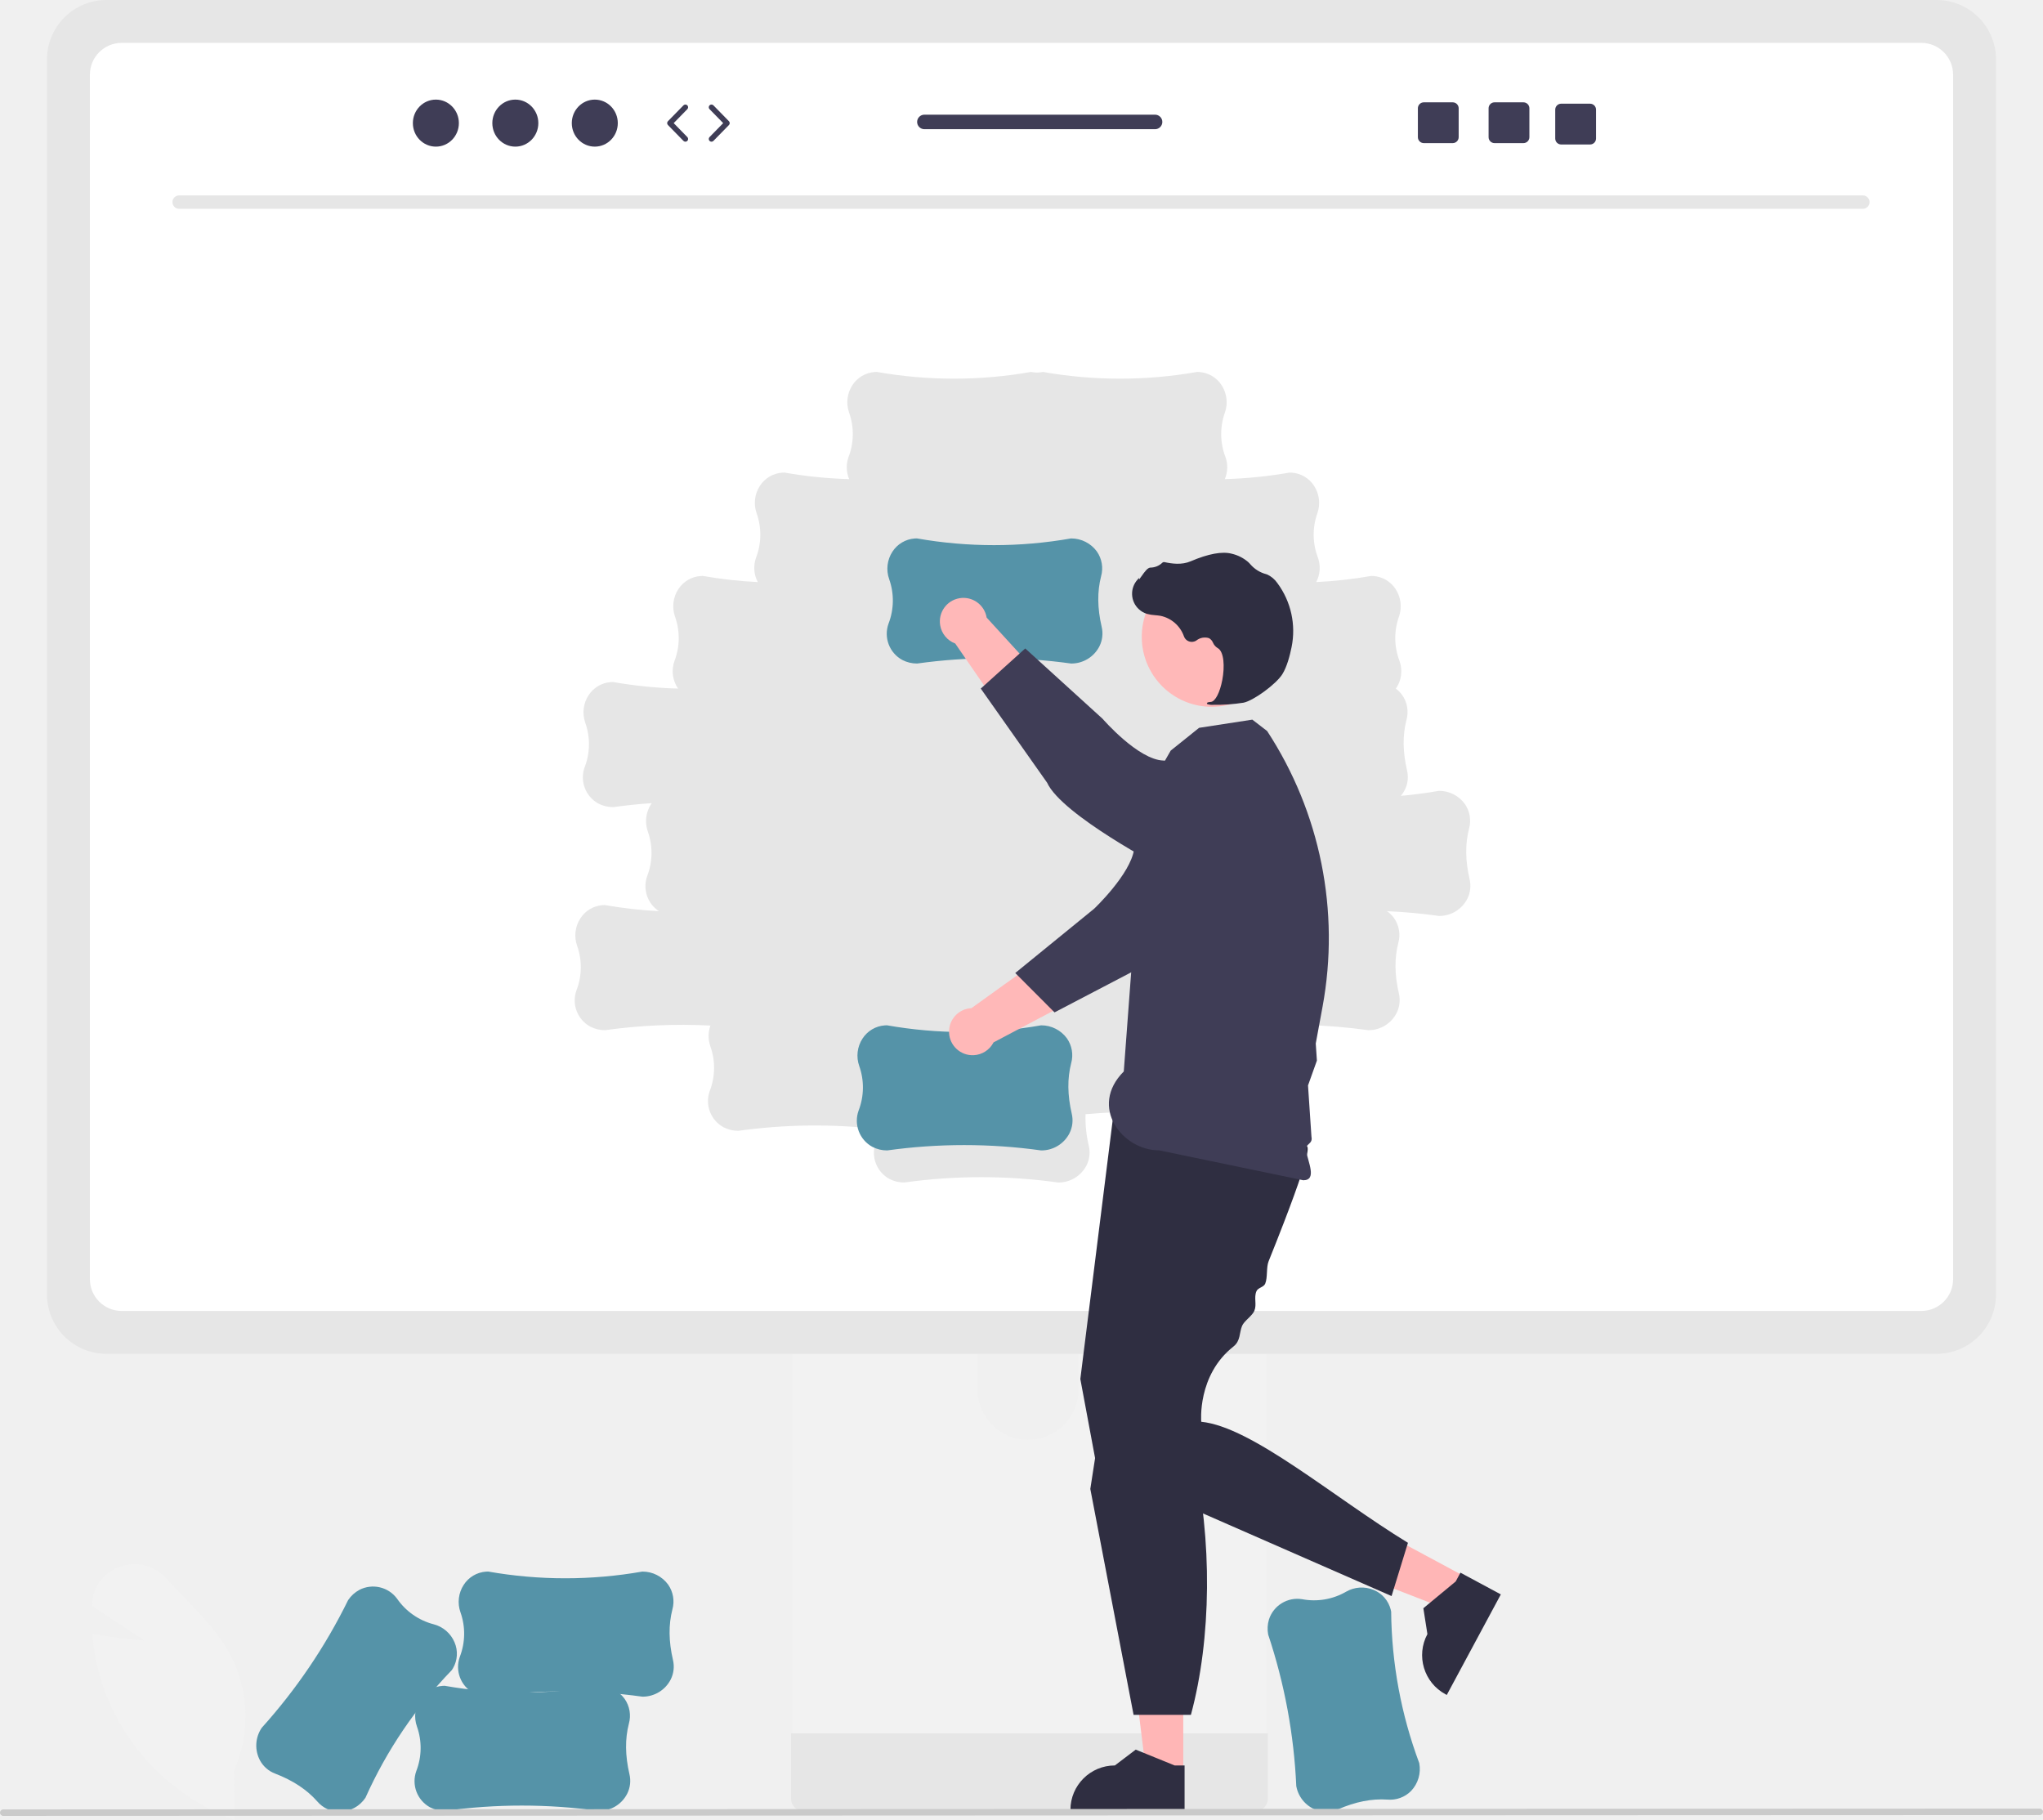
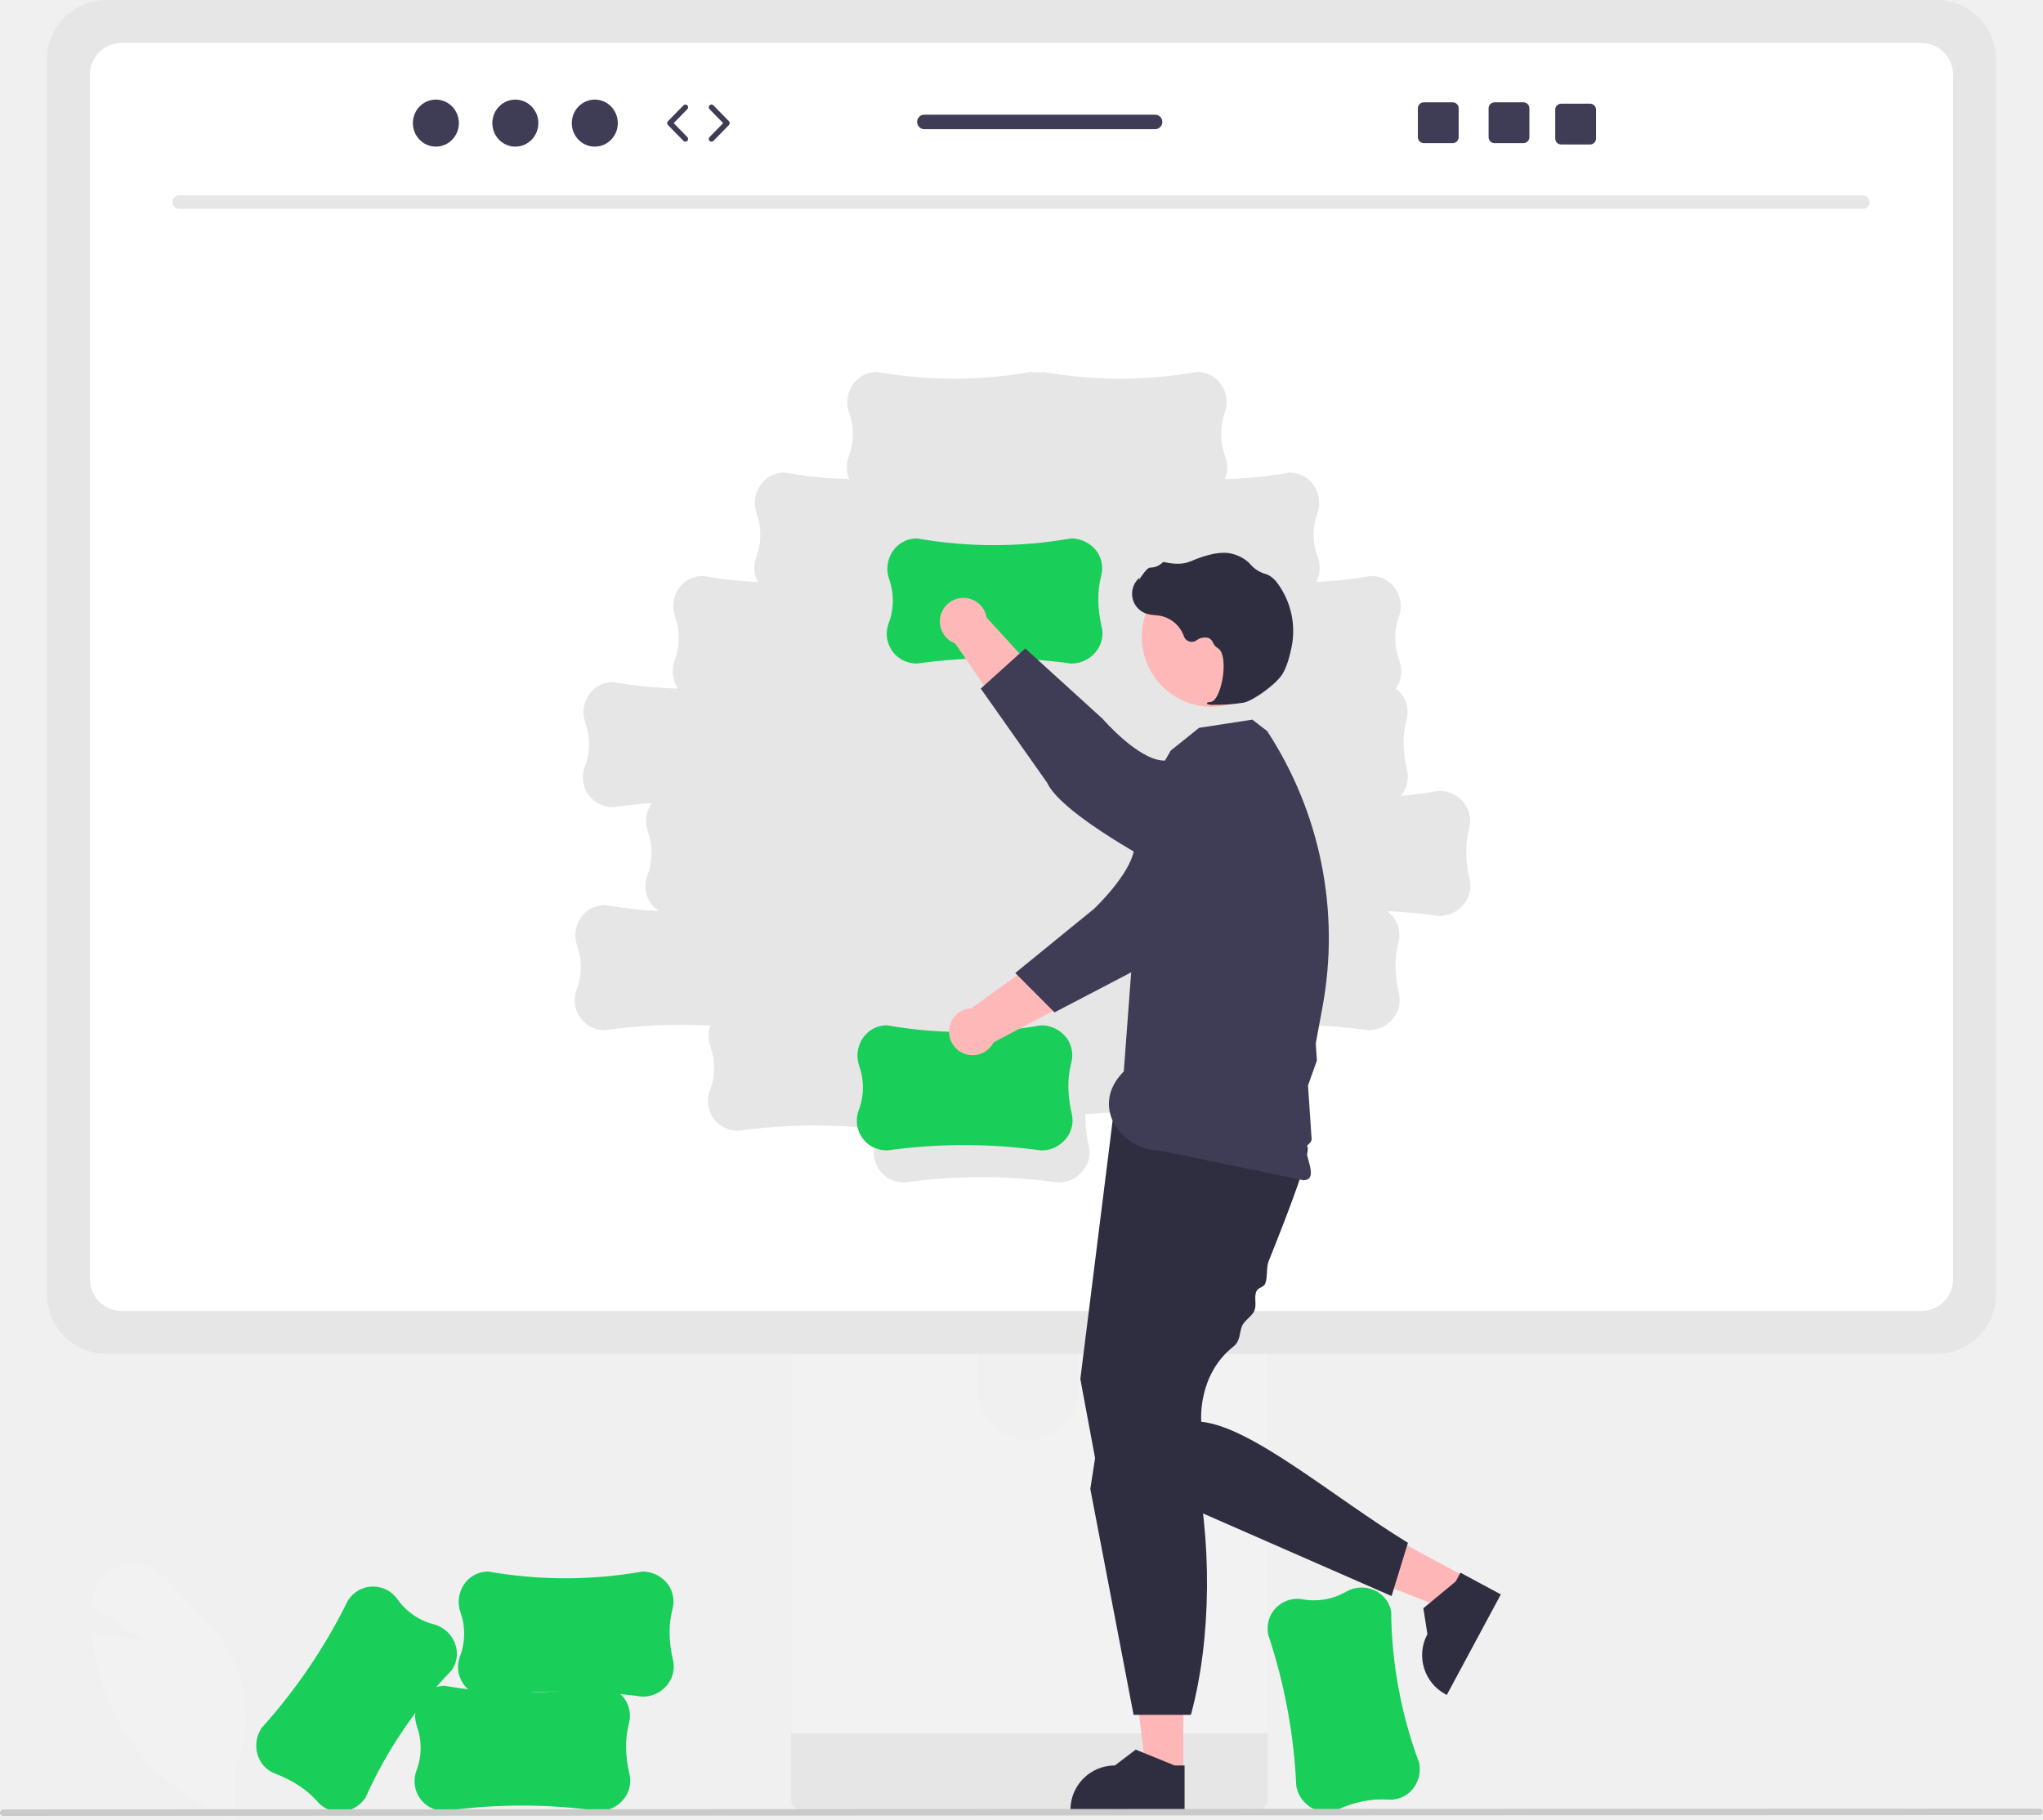
<svg xmlns="http://www.w3.org/2000/svg" width="751.119" height="669.03" viewBox="0 0 751.119 669.03">
  <path d="M86.152,669.03l-.654-.243c-22.143-8.352-39.491-26.021-47.436-48.313-2.153-6.195-3.516-12.637-4.059-19.173l-.053-.624,.616,.11c7.354,1.32,15.073,2.049,18.513,2.334l-19.296-12.769,.035-.663c.3-6.234,4.363-11.657,10.261-13.698,5.954-2.199,12.647-.554,16.904,4.154,1.918,2.082,3.947,4.178,5.908,6.205,6.74,6.965,13.709,14.168,18.116,22.671,6.627,13.101,6.987,28.494,.979,41.891l.168,18.118Z" fill="#f2f2f2" />
-   <path d="M476.589,656.657l-.008-.069c-.853-18.939-4.328-37.668-10.326-55.652l-.006-.03c-.35-1.847-.248-3.751,.296-5.55,1.675-5.157,6.87-8.314,12.219-7.426,5.525,1.038,11.24,.062,16.108-2.75,3.092-1.793,6.843-2.042,10.144-.671,3.113,1.269,5.441,3.936,6.278,7.191,.065,.256,.123,.515,.172,.778,.176,19.028,3.671,37.879,10.328,55.705l.004,.023c.696,3.681-.415,7.473-2.988,10.196-2.274,2.308-5.461,3.479-8.689,3.192-5.794-.395-11.754,.78-18.218,3.595-2.258,1.005-4.797,1.183-7.174,.504-4.203-1.232-7.352-4.727-8.141-9.035Z" fill="#5593a8" />
+   <path d="M476.589,656.657l-.008-.069c-.853-18.939-4.328-37.668-10.326-55.652l-.006-.03c-.35-1.847-.248-3.751,.296-5.55,1.675-5.157,6.87-8.314,12.219-7.426,5.525,1.038,11.24,.062,16.108-2.75,3.092-1.793,6.843-2.042,10.144-.671,3.113,1.269,5.441,3.936,6.278,7.191,.065,.256,.123,.515,.172,.778,.176,19.028,3.671,37.879,10.328,55.705l.004,.023c.696,3.681-.415,7.473-2.988,10.196-2.274,2.308-5.461,3.479-8.689,3.192-5.794-.395-11.754,.78-18.218,3.595-2.258,1.005-4.797,1.183-7.174,.504-4.203-1.232-7.352-4.727-8.141-9.035Z" fill="#19ce59" />
  <path d="M291.366,396.5v248.7h174.231v-248.7c.006-3.672-2.384-6.918-5.893-8.002-.805-.266-1.649-.397-2.498-.388h-157.426c-4.638-.009-8.405,3.744-8.414,8.382v.008Zm67.995,85.454c.095-10.272,8.498-18.523,18.77-18.428,10.139,.093,18.335,8.289,18.428,18.428v28.857c-.049,10.272-8.415,18.56-18.687,18.511-10.203-.048-18.463-8.308-18.511-18.511v-28.857Z" fill="#f2f2f2" />
  <path d="M290.833,637.246v23.983c.008,2.585,2.095,4.683,4.68,4.704h165.938c2.589-.013,4.681-2.115,4.68-4.704v-23.983h-175.298Z" fill="#e6e6e6" />
  <path d="M17.277,21.8V475.892c.01,12.049,9.775,21.815,21.824,21.824H712.018c12.049-.009,21.815-9.775,21.824-21.824V21.8c-.029-12.037-9.787-21.785-21.824-21.8H39.101c-12.037,.015-21.796,9.763-21.824,21.8Z" fill="#e6e6e6" />
  <path d="M706.404,15.762H44.715c-6.445,.014-11.663,5.243-11.664,11.688V470.29c.011,6.437,5.227,11.653,11.664,11.664H706.404c6.437-.011,11.653-5.227,11.664-11.664V27.45c-.001-6.445-5.218-11.674-11.664-11.688Zm-166.914,314.618c-1.978,3.907-5.989,6.366-10.368,6.356l-.069-.005c-6.343-.884-12.71-1.466-19.1-1.748,.992,.711,1.865,1.574,2.587,2.558,1.855,2.657,2.425,6.004,1.554,9.125-1.445,5.625-1.377,11.699,.211,18.568,.576,2.403,.288,4.933-.813,7.145-1.978,3.907-5.989,6.366-10.368,6.356l-.069-.005c-15.149-2.11-30.486-2.519-45.725-1.218-.06,.384-.136,.769-.235,1.154-1.445,5.625-1.377,11.699,.211,18.568,.576,2.403,.288,4.933-.813,7.145-1.978,3.907-5.989,6.366-10.368,6.356l-.069-.005c-15.558-2.166-31.313-2.537-46.955-1.106-.119,3.906,.287,7.811,1.206,11.61,.576,2.403,.288,4.933-.813,7.145-1.978,3.907-5.989,6.366-10.368,6.356l-.069-.005c-18.776-2.616-37.825-2.616-56.602,0h-.03c-1.88,.007-3.734-.44-5.403-1.304-4.765-2.588-6.921-8.271-5.072-13.368,.567-1.605,.989-3.257,1.26-4.938-17.208-1.983-34.597-1.779-51.754,.609h-.03c-1.88,.007-3.734-.44-5.403-1.304-4.765-2.588-6.921-8.271-5.072-13.368,2.029-5.243,2.112-11.04,.234-16.339-.885-2.485-.885-5.199-.001-7.684-12.934-.659-25.901-.091-38.728,1.695h-.03c-1.88,.007-3.734-.44-5.403-1.304-4.765-2.588-6.921-8.271-5.072-13.368,2.029-5.243,2.112-11.04,.234-16.339-1.199-3.367-.759-7.101,1.19-10.096,1.815-2.829,4.862-4.632,8.216-4.861,.264-.018,.528-.027,.796-.027,6.572,1.149,13.207,1.898,19.869,2.245-4.25-2.793-6.031-8.137-4.306-12.921,2.029-5.243,2.112-11.04,.234-16.339-1.199-3.367-.759-7.101,1.19-10.096,.084-.129,.183-.244,.271-.368-4.741,.327-9.471,.819-14.19,1.476h-.03c-1.88,.007-3.734-.44-5.403-1.304-4.765-2.588-6.921-8.271-5.072-13.368,2.029-5.243,2.112-11.04,.234-16.339-1.199-3.367-.759-7.101,1.19-10.096,1.815-2.829,4.862-4.632,8.216-4.861,.264-.018,.528-.027,.796-.027,7.902,1.383,15.895,2.188,23.914,2.407-2.046-2.949-2.548-6.701-1.35-10.084,2.029-5.243,2.112-11.04,.234-16.339-1.199-3.367-.759-7.101,1.19-10.096,1.815-2.829,4.862-4.632,8.216-4.861,.264-.018,.528-.027,.796-.027,6.687,1.169,13.44,1.925,20.22,2.264-1.457-2.758-1.695-5.999-.656-8.94,2.029-5.243,2.112-11.04,.234-16.339-1.199-3.367-.759-7.101,1.19-10.096,1.815-2.829,4.862-4.632,8.216-4.861,.264-.018,.528-.027,.796-.027,7.869,1.377,15.827,2.181,23.812,2.404-1.087-2.568-1.176-5.45-.248-8.081,2.029-5.243,2.112-11.04,.234-16.339-1.199-3.367-.759-7.101,1.19-10.096,1.815-2.829,4.862-4.632,8.216-4.861,.264-.018,.528-.027,.796-.027,18.741,3.299,37.913,3.301,56.654,.007h.023c1.446,.298,2.938,.298,4.385,0h.023c18.741,3.294,37.914,3.291,56.654-.007,.268,0,.532,.009,.796,.027,3.353,.229,6.401,2.032,8.216,4.861,1.95,2.996,2.39,6.729,1.19,10.096-1.878,5.299-1.794,11.096,.234,16.339,.927,2.63,.839,5.512-.248,8.081,7.985-.223,15.943-1.027,23.812-2.404,.268,0,.532,.009,.796,.027,3.353,.229,6.401,2.032,8.216,4.861,1.95,2.996,2.39,6.729,1.19,10.096-1.878,5.299-1.794,11.096,.234,16.339,1.038,2.941,.8,6.182-.656,8.94,6.78-.338,13.533-1.094,20.22-2.264,.268,0,.532,.009,.796,.027,3.353,.229,6.401,2.032,8.216,4.861,1.95,2.996,2.39,6.729,1.19,10.096-1.878,5.299-1.794,11.096,.234,16.339,1.201,3.391,.693,7.154-1.365,10.106,.893,.674,1.683,1.475,2.345,2.376,1.855,2.657,2.425,6.004,1.554,9.125-1.445,5.625-1.377,11.699,.211,18.568,.576,2.403,.288,4.933-.813,7.145-.403,.788-.894,1.527-1.463,2.204,4.681-.411,9.351-1.025,14.008-1.841h.023c3.746-.013,7.272,1.771,9.479,4.798,1.855,2.657,2.425,6.004,1.554,9.125-1.445,5.625-1.377,11.699,.211,18.568,.576,2.403,.288,4.933-.813,7.145Z" fill="#fff" />
  <path d="M684.942,76.765H65.802c-1.36-.03-2.438-1.157-2.408-2.516,.029-1.318,1.09-2.379,2.408-2.408H684.942c1.36,.03,2.438,1.157,2.408,2.516-.029,1.318-1.09,2.379-2.408,2.408Z" fill="#e6e6e6" />
-   <path d="M382.852,422.94l-.069-.005c-18.776-2.616-37.825-2.616-56.602,0h-.03c-1.88,.007-3.734-.44-5.403-1.304-4.765-2.588-6.921-8.271-5.072-13.368,2.029-5.243,2.112-11.04,.234-16.339-1.199-3.367-.759-7.101,1.19-10.096,1.815-2.829,4.862-4.632,8.216-4.861,.264-.018,.528-.027,.796-.027,18.741,3.299,37.913,3.301,56.654,.007h.023c3.746-.013,7.272,1.771,9.479,4.798,1.855,2.657,2.425,6.004,1.554,9.125-1.445,5.625-1.377,11.699,.211,18.568,.576,2.403,.288,4.933-.813,7.145-1.978,3.907-5.989,6.366-10.368,6.356Z" fill="#5593a8" />
+   <path d="M382.852,422.94l-.069-.005c-18.776-2.616-37.825-2.616-56.602,0h-.03c-1.88,.007-3.734-.44-5.403-1.304-4.765-2.588-6.921-8.271-5.072-13.368,2.029-5.243,2.112-11.04,.234-16.339-1.199-3.367-.759-7.101,1.19-10.096,1.815-2.829,4.862-4.632,8.216-4.861,.264-.018,.528-.027,.796-.027,18.741,3.299,37.913,3.301,56.654,.007h.023c3.746-.013,7.272,1.771,9.479,4.798,1.855,2.657,2.425,6.004,1.554,9.125-1.445,5.625-1.377,11.699,.211,18.568,.576,2.403,.288,4.933-.813,7.145-1.978,3.907-5.989,6.366-10.368,6.356Z" fill="#19ce59" />
  <path d="M440.595,324.893l-15.106-12.5c-11.328,5.937-28.564,29.642-28.564,29.642l-39.764,28.599c-4.775,.227-8.462,4.283-8.235,9.058s4.283,8.462,9.058,8.235c3.099-.148,5.882-1.942,7.295-4.705l54.028-28.55,21.288-29.779Z" fill="#ffb8b8" />
  <path d="M466.08,277.317h0c8.719,7.384,9.801,20.437,2.417,29.156-.827,.977-1.744,1.875-2.737,2.683l-9.606,7.809s-23.961,34.493-36.433,38.495l-32.019,16.728-14.438-14.475,29.019-23.649s13.347-12.624,14.683-21.866c.818-5.66,10.397-21.076,19.998-32.511,7.369-8.693,20.389-9.766,29.082-2.397l.033,.028Z" fill="#3f3d56" />
  <polygon points="435.037 651.672 421.39 651.671 414.898 599.031 435.04 599.032 435.037 651.672" fill="#ffb6b6" />
  <path d="M435.517,665.908l-41.967-.002v-.531c.001-9.021,7.314-16.334,16.335-16.334h.001l7.666-5.816,14.303,5.817,3.663,0-.001,16.866Z" fill="#2f2e41" />
  <polygon points="539.021 579.842 532.558 591.861 483.12 572.653 492.659 554.913 539.021 579.842" fill="#ffb6b6" />
  <path d="M551.788,586.16l-19.874,36.963-.467-.251c-7.945-4.272-10.923-14.176-6.652-22.122l0-.001-1.492-9.506,11.896-9.843,1.735-3.227,14.855,7.987Z" fill="#2f2e41" />
  <path d="M409.235,410.61l-12.045,96.36,6.022,32.306,108.405,47.492,6.022-19.573c-27.71-16.956-57.331-42.617-75.995-44.503,0,0-1.548-17.1,11.823-27.654,2.698-2.129,2.107-5.01,3.198-7.621,.75-1.796,3.735-3.666,4.499-5.508,.991-2.387-.235-4.759,.761-7.185,.56-1.364,2.683-1.45,3.239-2.815,.949-2.329,.328-5.934,1.253-8.235,1.977-4.916,3.877-9.723,5.612-14.23,5.401-14.028,9.202-25.142,8.722-27.542-1.506-7.528-71.517-11.292-71.517-11.292Z" fill="#2f2e41" />
  <path d="M407.16,506.691l-6.301,40.693,15.904,83.046h21.079c7.573-27.904,7.963-64.578,.753-95.607l-31.434-28.133Z" fill="#2f2e41" />
  <path d="M420.703,292.878l9.717-16.932,10.433-8.37,19.573-3.011,5.438,4.181h0c19.57,29.91,26.868,66.209,20.378,101.358l-1.528,8.274-.97,5.252,.42,6.278-3.266,9.139,.449,6.692,.24,3.574,.241,3.587,.336,5.007c.602,2.858-2.429,2.481-2,5,.753,4.424,4.128,10.979-1,11l-53-11c-13.464,.055-26-16-13-29l7.538-101.03Z" fill="#3f3d56" />
  <circle cx="445.511" cy="234.112" r="25.737" fill="#ffb8b8" />
  <path d="M445.947,259.117c3.766,.059,7.53-.204,11.251-.786,3.688-.75,11.939-6.796,14.239-10.435h0c1.709-2.703,2.802-6.925,3.418-9.99,1.677-8.203-.202-16.732-5.171-23.47-.944-1.394-2.248-2.506-3.773-3.22-.135-.053-.274-.1-.415-.14-2.222-.585-4.218-1.82-5.733-3.547-.294-.349-.612-.677-.953-.981-1.712-1.445-3.741-2.464-5.923-2.974-3.521-.942-8.616-.007-15.144,2.783-3.28,1.402-6.866,.894-9.625,.296-.315-.061-.638,.05-.85,.291-1.174,1.102-2.721,1.719-4.332,1.727-.986,.043-2.021,1.409-3.272,3.19-.284,.404-.615,.876-.854,1.163l-.032-.551-.558,.615c-2.87,3.163-2.632,8.054,.531,10.924,.85,.771,1.861,1.344,2.96,1.676,.992,.264,2.008,.426,3.033,.483,.621,.056,1.263,.114,1.878,.22,4.018,.823,7.308,3.696,8.665,7.567,.568,1.585,2.314,2.41,3.9,1.841,.249-.089,.485-.211,.703-.361,1.301-1.013,3.016-1.326,4.591-.836,.671,.373,1.192,.965,1.478,1.677,.347,.793,.923,1.465,1.654,1.93,2.499,1.289,2.672,6.997,1.774,11.756-.865,4.587-2.576,7.905-4.159,8.069-1.219,.126-1.359,.213-1.447,.428l-.079,.193,.137,.181c.673,.244,1.391,.34,2.105,.281Z" fill="#2f2e41" />
-   <path d="M393.852,243.94l-.069-.005c-18.776-2.616-37.825-2.616-56.602,0h-.03c-1.88,.007-3.734-.44-5.403-1.304-4.765-2.588-6.921-8.271-5.072-13.368,2.029-5.243,2.112-11.04,.234-16.339-1.199-3.367-.759-7.101,1.19-10.096,1.815-2.829,4.862-4.632,8.216-4.861,.264-.018,.528-.027,.796-.027,18.741,3.299,37.913,3.301,56.654,.007h.023c3.746-.013,7.272,1.771,9.479,4.798,1.855,2.657,2.425,6.004,1.554,9.125-1.445,5.625-1.377,11.699,.211,18.568,.576,2.403,.288,4.933-.813,7.145-1.978,3.907-5.989,6.366-10.368,6.356Z" fill="#5593a8" />
+   <path d="M393.852,243.94l-.069-.005c-18.776-2.616-37.825-2.616-56.602,0h-.03c-1.88,.007-3.734-.44-5.403-1.304-4.765-2.588-6.921-8.271-5.072-13.368,2.029-5.243,2.112-11.04,.234-16.339-1.199-3.367-.759-7.101,1.19-10.096,1.815-2.829,4.862-4.632,8.216-4.861,.264-.018,.528-.027,.796-.027,18.741,3.299,37.913,3.301,56.654,.007h.023c3.746-.013,7.272,1.771,9.479,4.798,1.855,2.657,2.425,6.004,1.554,9.125-1.445,5.625-1.377,11.699,.211,18.568,.576,2.403,.288,4.933-.813,7.145-1.978,3.907-5.989,6.366-10.368,6.356Z" fill="#19ce59" />
  <path d="M417.919,304.556l10.65-16.463c-7.22-10.556-32.777-24.905-32.777-24.905l-33.05-36.149c-.784-4.716-5.243-7.904-9.959-7.12-4.716,.784-7.904,5.243-7.12,9.959,.509,3.061,2.616,5.615,5.525,6.695l34.668,50.321,32.062,17.662Z" fill="#ffb8b8" />
  <path d="M468.148,324.307h0c-6.314,9.522-19.152,12.122-28.673,5.807-1.067-.708-2.066-1.513-2.984-2.405l-8.878-8.628s-37.215-19.432-42.647-31.351l-24.384-34.587,16.35-14.749,28.419,25.834s13.084,15.13,22.418,15.377c5.716,.151,22.147,7.863,34.625,16.062,9.494,6.303,12.082,19.108,5.779,28.603l-.024,.036Z" fill="#3f3d56" />
-   <path d="M220.238,665.759l-.069-.005c-18.776-2.616-37.825-2.616-56.602,0h-.03c-1.88,.007-3.734-.44-5.403-1.304-4.765-2.588-6.921-8.271-5.072-13.368,2.029-5.243,2.112-11.04,.234-16.339-1.199-3.367-.759-7.101,1.19-10.096,1.815-2.829,4.862-4.632,8.216-4.861,.264-.018,.528-.027,.796-.027,18.741,3.299,37.913,3.301,56.654,.007h.023c3.746-.013,7.272,1.771,9.479,4.798,1.855,2.657,2.425,6.004,1.554,9.125-1.445,5.625-1.377,11.699,.211,18.568,.576,2.403,.288,4.933-.813,7.145-1.978,3.907-5.989,6.366-10.368,6.356Z" fill="#5593a8" />
-   <path d="M236.238,623.759l-.069-.005c-18.776-2.616-37.825-2.616-56.602,0h-.03c-1.88,.007-3.734-.44-5.403-1.304-4.765-2.588-6.921-8.271-5.072-13.368,2.029-5.243,2.112-11.04,.234-16.339-1.199-3.367-.759-7.101,1.19-10.096,1.815-2.829,4.862-4.632,8.216-4.861,.264-.018,.528-.027,.796-.027,18.741,3.299,37.913,3.301,56.654,.007h.023c3.746-.013,7.272,1.771,9.479,4.798,1.855,2.657,2.425,6.004,1.554,9.125-1.445,5.625-1.377,11.699,.211,18.568,.576,2.403,.288,4.933-.813,7.145-1.978,3.907-5.989,6.366-10.368,6.356Z" fill="#5593a8" />
-   <path d="M96.225,635.208l.043-.055c12.688-14.086,23.361-29.864,31.715-46.882l.017-.025c1.047-1.561,2.457-2.846,4.107-3.745,4.813-2.497,10.729-1.098,13.915,3.289,3.206,4.618,7.961,7.935,13.402,9.349,3.461,.893,6.307,3.35,7.695,6.643,1.326,3.089,1.112,6.623-.577,9.529-.133,.228-.274,.453-.424,.674-13.233,13.674-23.978,29.553-31.751,46.921l-.013,.019c-2.088,3.11-5.542,5.031-9.285,5.163-3.24,.047-6.332-1.356-8.429-3.826-3.849-4.349-8.918-7.696-15.498-10.23-2.313-.87-4.247-2.525-5.462-4.677-2.128-3.827-1.917-8.528,.545-12.149Z" fill="#5593a8" />
+   <path d="M220.238,665.759l-.069-.005c-18.776-2.616-37.825-2.616-56.602,0h-.03c-1.88,.007-3.734-.44-5.403-1.304-4.765-2.588-6.921-8.271-5.072-13.368,2.029-5.243,2.112-11.04,.234-16.339-1.199-3.367-.759-7.101,1.19-10.096,1.815-2.829,4.862-4.632,8.216-4.861,.264-.018,.528-.027,.796-.027,18.741,3.299,37.913,3.301,56.654,.007h.023c3.746-.013,7.272,1.771,9.479,4.798,1.855,2.657,2.425,6.004,1.554,9.125-1.445,5.625-1.377,11.699,.211,18.568,.576,2.403,.288,4.933-.813,7.145-1.978,3.907-5.989,6.366-10.368,6.356Z" fill="#19ce59" />
+   <path d="M236.238,623.759l-.069-.005c-18.776-2.616-37.825-2.616-56.602,0h-.03c-1.88,.007-3.734-.44-5.403-1.304-4.765-2.588-6.921-8.271-5.072-13.368,2.029-5.243,2.112-11.04,.234-16.339-1.199-3.367-.759-7.101,1.19-10.096,1.815-2.829,4.862-4.632,8.216-4.861,.264-.018,.528-.027,.796-.027,18.741,3.299,37.913,3.301,56.654,.007h.023c3.746-.013,7.272,1.771,9.479,4.798,1.855,2.657,2.425,6.004,1.554,9.125-1.445,5.625-1.377,11.699,.211,18.568,.576,2.403,.288,4.933-.813,7.145-1.978,3.907-5.989,6.366-10.368,6.356Z" fill="#19ce59" />
+   <path d="M96.225,635.208l.043-.055c12.688-14.086,23.361-29.864,31.715-46.882l.017-.025c1.047-1.561,2.457-2.846,4.107-3.745,4.813-2.497,10.729-1.098,13.915,3.289,3.206,4.618,7.961,7.935,13.402,9.349,3.461,.893,6.307,3.35,7.695,6.643,1.326,3.089,1.112,6.623-.577,9.529-.133,.228-.274,.453-.424,.674-13.233,13.674-23.978,29.553-31.751,46.921l-.013,.019c-2.088,3.11-5.542,5.031-9.285,5.163-3.24,.047-6.332-1.356-8.429-3.826-3.849-4.349-8.918-7.696-15.498-10.23-2.313-.87-4.247-2.525-5.462-4.677-2.128-3.827-1.917-8.528,.545-12.149Z" fill="#19ce59" />
  <path d="M749.934,667.284l-748.75,.307c-.658-.003-1.188-.539-1.184-1.197,.003-.653,.532-1.181,1.184-1.184l748.75-.307c.658,.003,1.188,.539,1.184,1.197-.003,.653-.532,1.181-1.184,1.184Z" fill="#cacaca" />
  <g>
    <ellipse cx="160.251" cy="45.263" rx="8.457" ry="8.645" fill="#3f3d56" />
    <ellipse cx="189.465" cy="45.263" rx="8.457" ry="8.645" fill="#3f3d56" />
    <ellipse cx="218.679" cy="45.263" rx="8.457" ry="8.645" fill="#3f3d56" />
    <path d="M251.99,52.096c-.26,0-.519-.101-.715-.301l-5.706-5.833c-.38-.389-.38-1.01,0-1.398l5.706-5.833c.387-.395,1.021-.401,1.414-.016,.395,.386,.402,1.02,.016,1.414l-5.022,5.133,5.022,5.134c.386,.395,.379,1.028-.016,1.414-.194,.19-.447,.285-.699,.285Z" fill="#3f3d56" />
    <path d="M261.579,52.096c-.252,0-.505-.095-.699-.285-.395-.386-.402-1.019-.016-1.414l5.021-5.134-5.021-5.133c-.386-.395-.379-1.028,.016-1.414,.394-.387,1.028-.379,1.414,.016l5.706,5.833c.38,.389,.38,1.01,0,1.398l-5.706,5.833c-.196,.2-.455,.301-.715,.301Z" fill="#3f3d56" />
    <path d="M560.089,37.619h-10.61c-1.21,0-2.19,.98-2.19,2.19v10.62c0,1.21,.98,2.19,2.19,2.19h10.61c1.21,0,2.2-.98,2.2-2.19v-10.62c0-1.21-.99-2.19-2.2-2.19Z" fill="#3f3d56" />
    <path d="M534.089,37.619h-10.61c-1.21,0-2.19,.98-2.19,2.19v10.62c0,1.21,.98,2.19,2.19,2.19h10.61c1.21,0,2.2-.98,2.2-2.19v-10.62c0-1.21-.99-2.19-2.2-2.19Z" fill="#3f3d56" />
    <path d="M584.589,38.119h-10.61c-1.21,0-2.19,.98-2.19,2.19v10.62c0,1.21,.98,2.19,2.19,2.19h10.61c1.21,0,2.2-.98,2.2-2.19v-10.62c0-1.21-.99-2.19-2.2-2.19Z" fill="#3f3d56" />
    <path d="M424.667,42.159h-84.81c-1.48,0-2.67,1.2-2.67,2.67s1.19,2.67,2.67,2.67h84.81c1.47,0,2.67-1.2,2.67-2.67s-1.2-2.67-2.67-2.67Z" fill="#3f3d56" />
  </g>
</svg>
